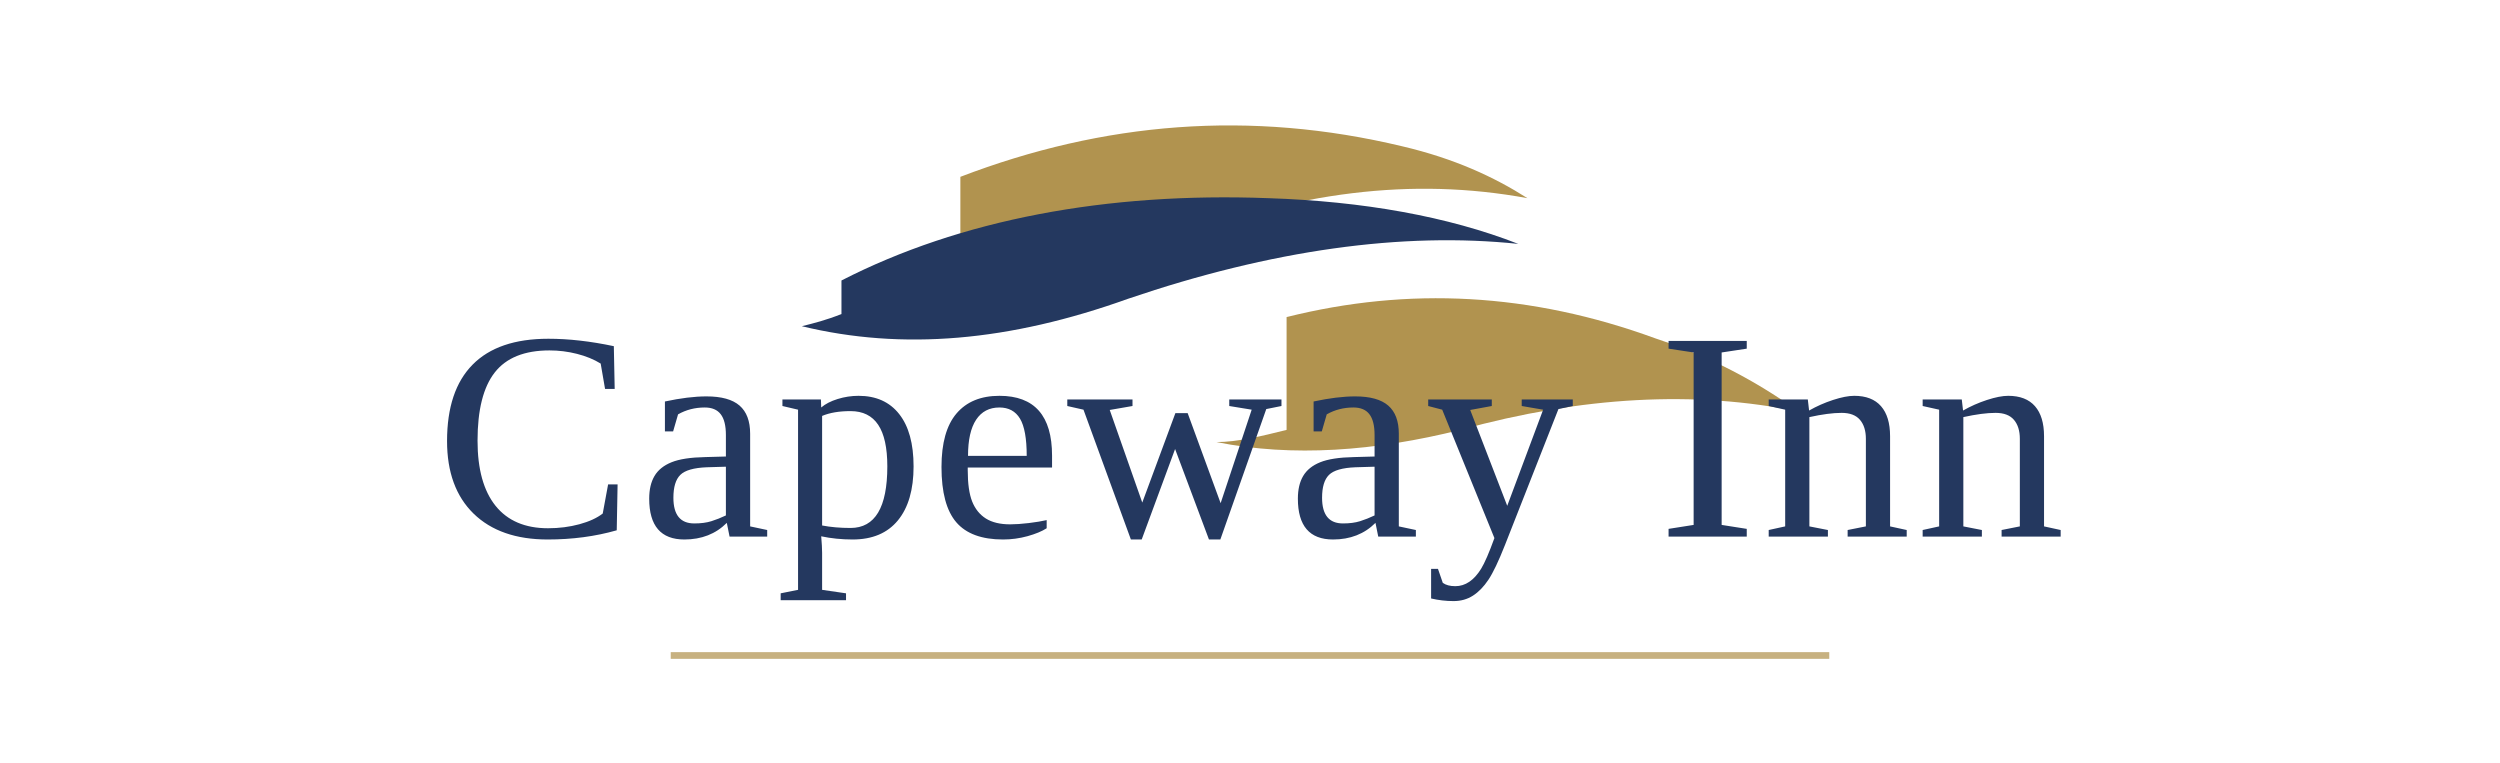
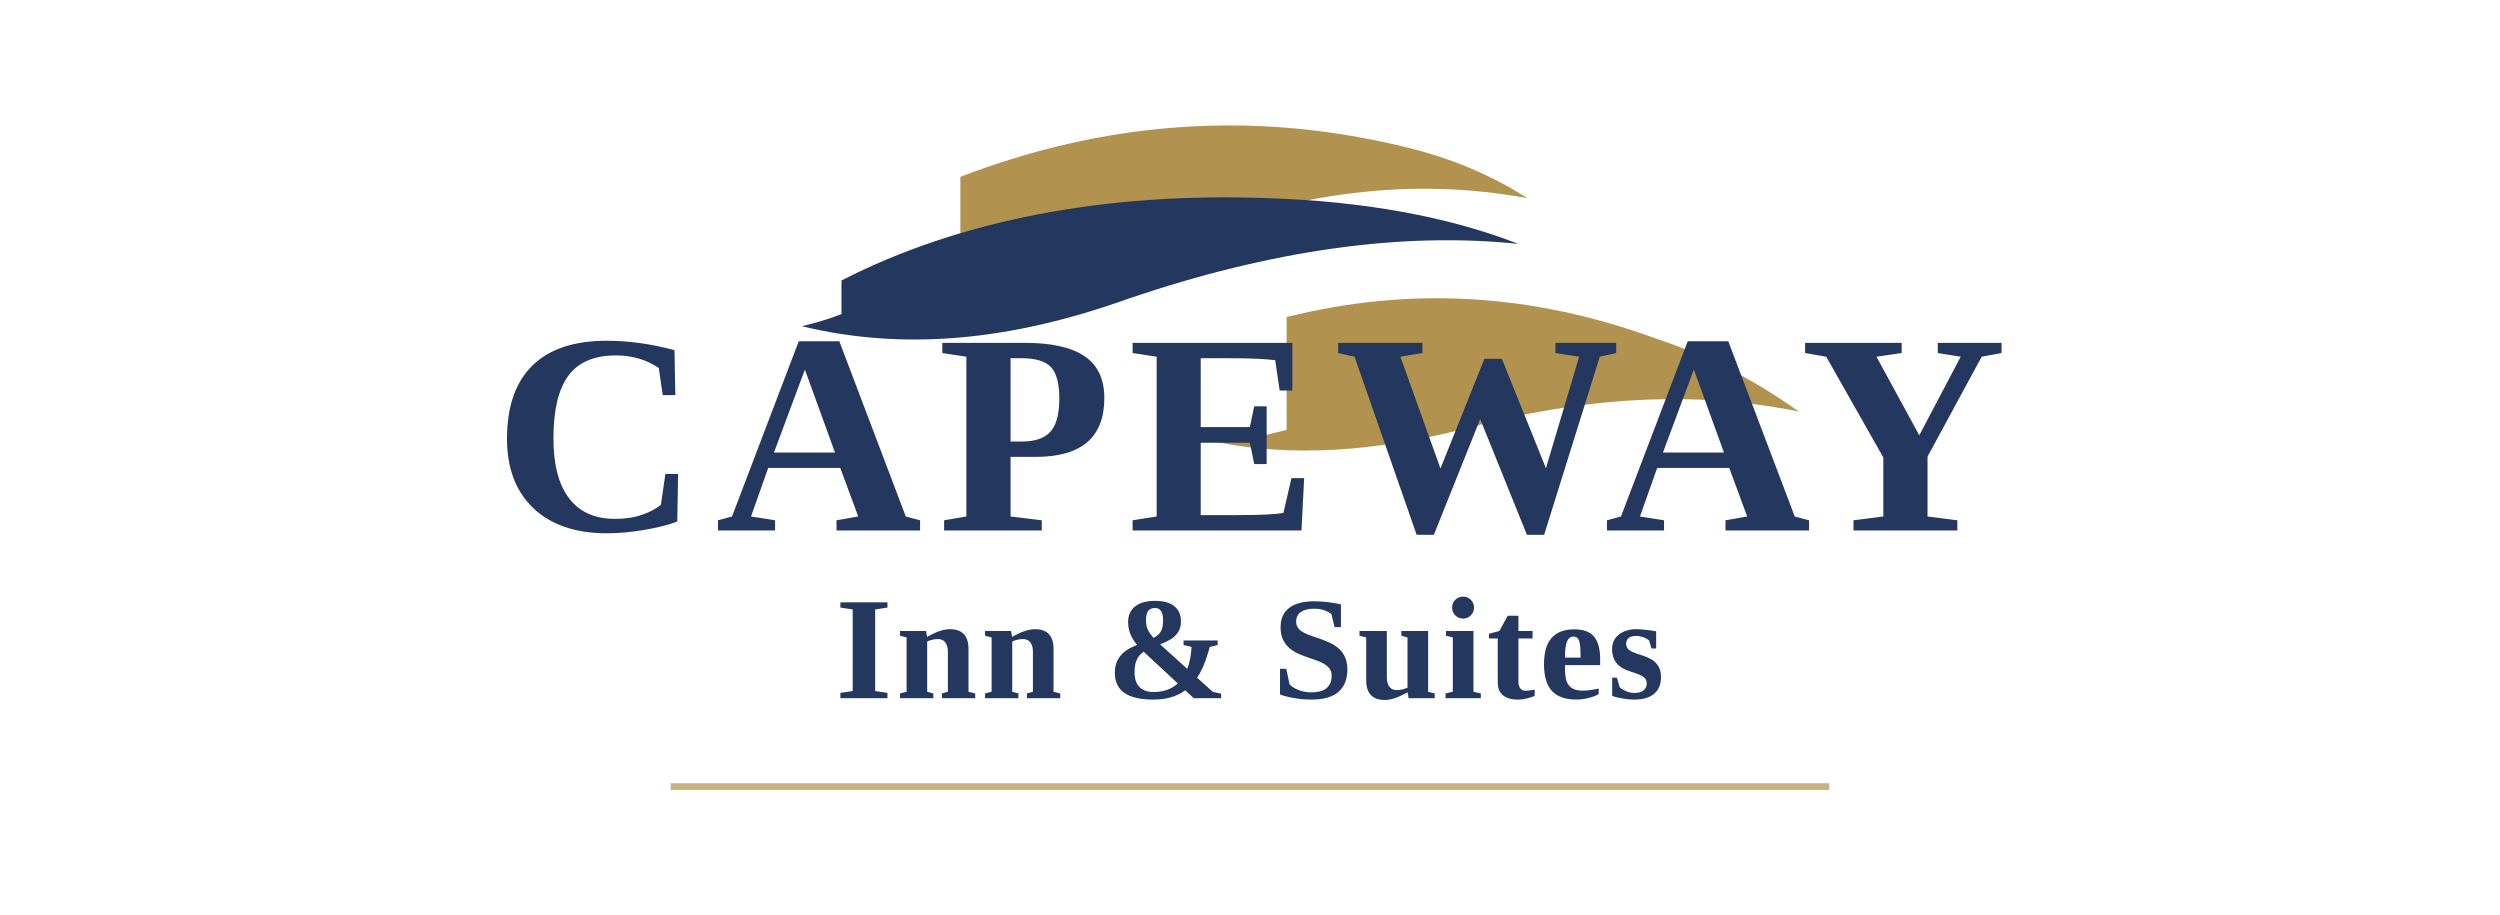
- <svg xmlns="http://www.w3.org/2000/svg" viewBox="0 0 820 250" role="img" aria-labelledby="capewayLogoTitle">
+ <svg xmlns="http://www.w3.org/2000/svg" viewBox="0 0 820 300" role="img" aria-labelledby="capewayLogoTitle">
  <defs>
    <style>
      .logo-primary { fill: var(--logo-primary, #24385f); }
      .logo-accent { fill: var(--logo-accent, #b1934f); }
      .logo-rule { stroke: var(--logo-accent, #b1934f); stroke-width: 2.2; opacity: 0.72; }
      .logo-text {
        fill: var(--logo-primary, #24385f);
        font-family: "Cormorant Garamond", Georgia, "Times New Roman", serif;
-         font-size: 98px;
-         letter-spacing: 1.5px;
+         font-size: 94px;
+         font-weight: 700;
+         letter-spacing: 5px;
+       }
+       .logo-subtext {
+         fill: var(--logo-primary, #24385f);
+         font-family: "Cormorant Garamond", Georgia, "Times New Roman", serif;
+         font-size: 48px;
+         font-weight: 600;
+         letter-spacing: 1.2px;
      }
    </style>
  </defs>
  <path class="logo-accent" d="M315 58c47-18 95-22 145-10 17 4 30 10 41 17-38-7-76-2-118 14-31 12-62 15-93 10 8 0 16-2 25-5z" />
  <path class="logo-primary" d="M276 92c39-20 87-29 140-27 31 1 59 6 82 15-38-4-81 2-128 18-39 14-74 17-107 9 4-1 8-2 13-4z" />
  <path class="logo-accent" d="M422 104c40-10 80-8 121 7 18 6 33 14 47 24-34-7-71-5-111 6-28 7-55 9-80 4 7 0 15-2 23-4z" />
-   <text class="logo-text" x="410" y="176" text-anchor="middle">Capeway Inn</text>
-   <line class="logo-rule" x1="220" y1="215" x2="600" y2="215" />
+   <text class="logo-text" x="410" y="174" text-anchor="middle">CAPEWAY</text>
+   <text class="logo-subtext" x="410" y="229" text-anchor="middle">Inn &amp; Suites</text>
+   <line class="logo-rule" x1="220" y1="258" x2="600" y2="258" />
</svg>
